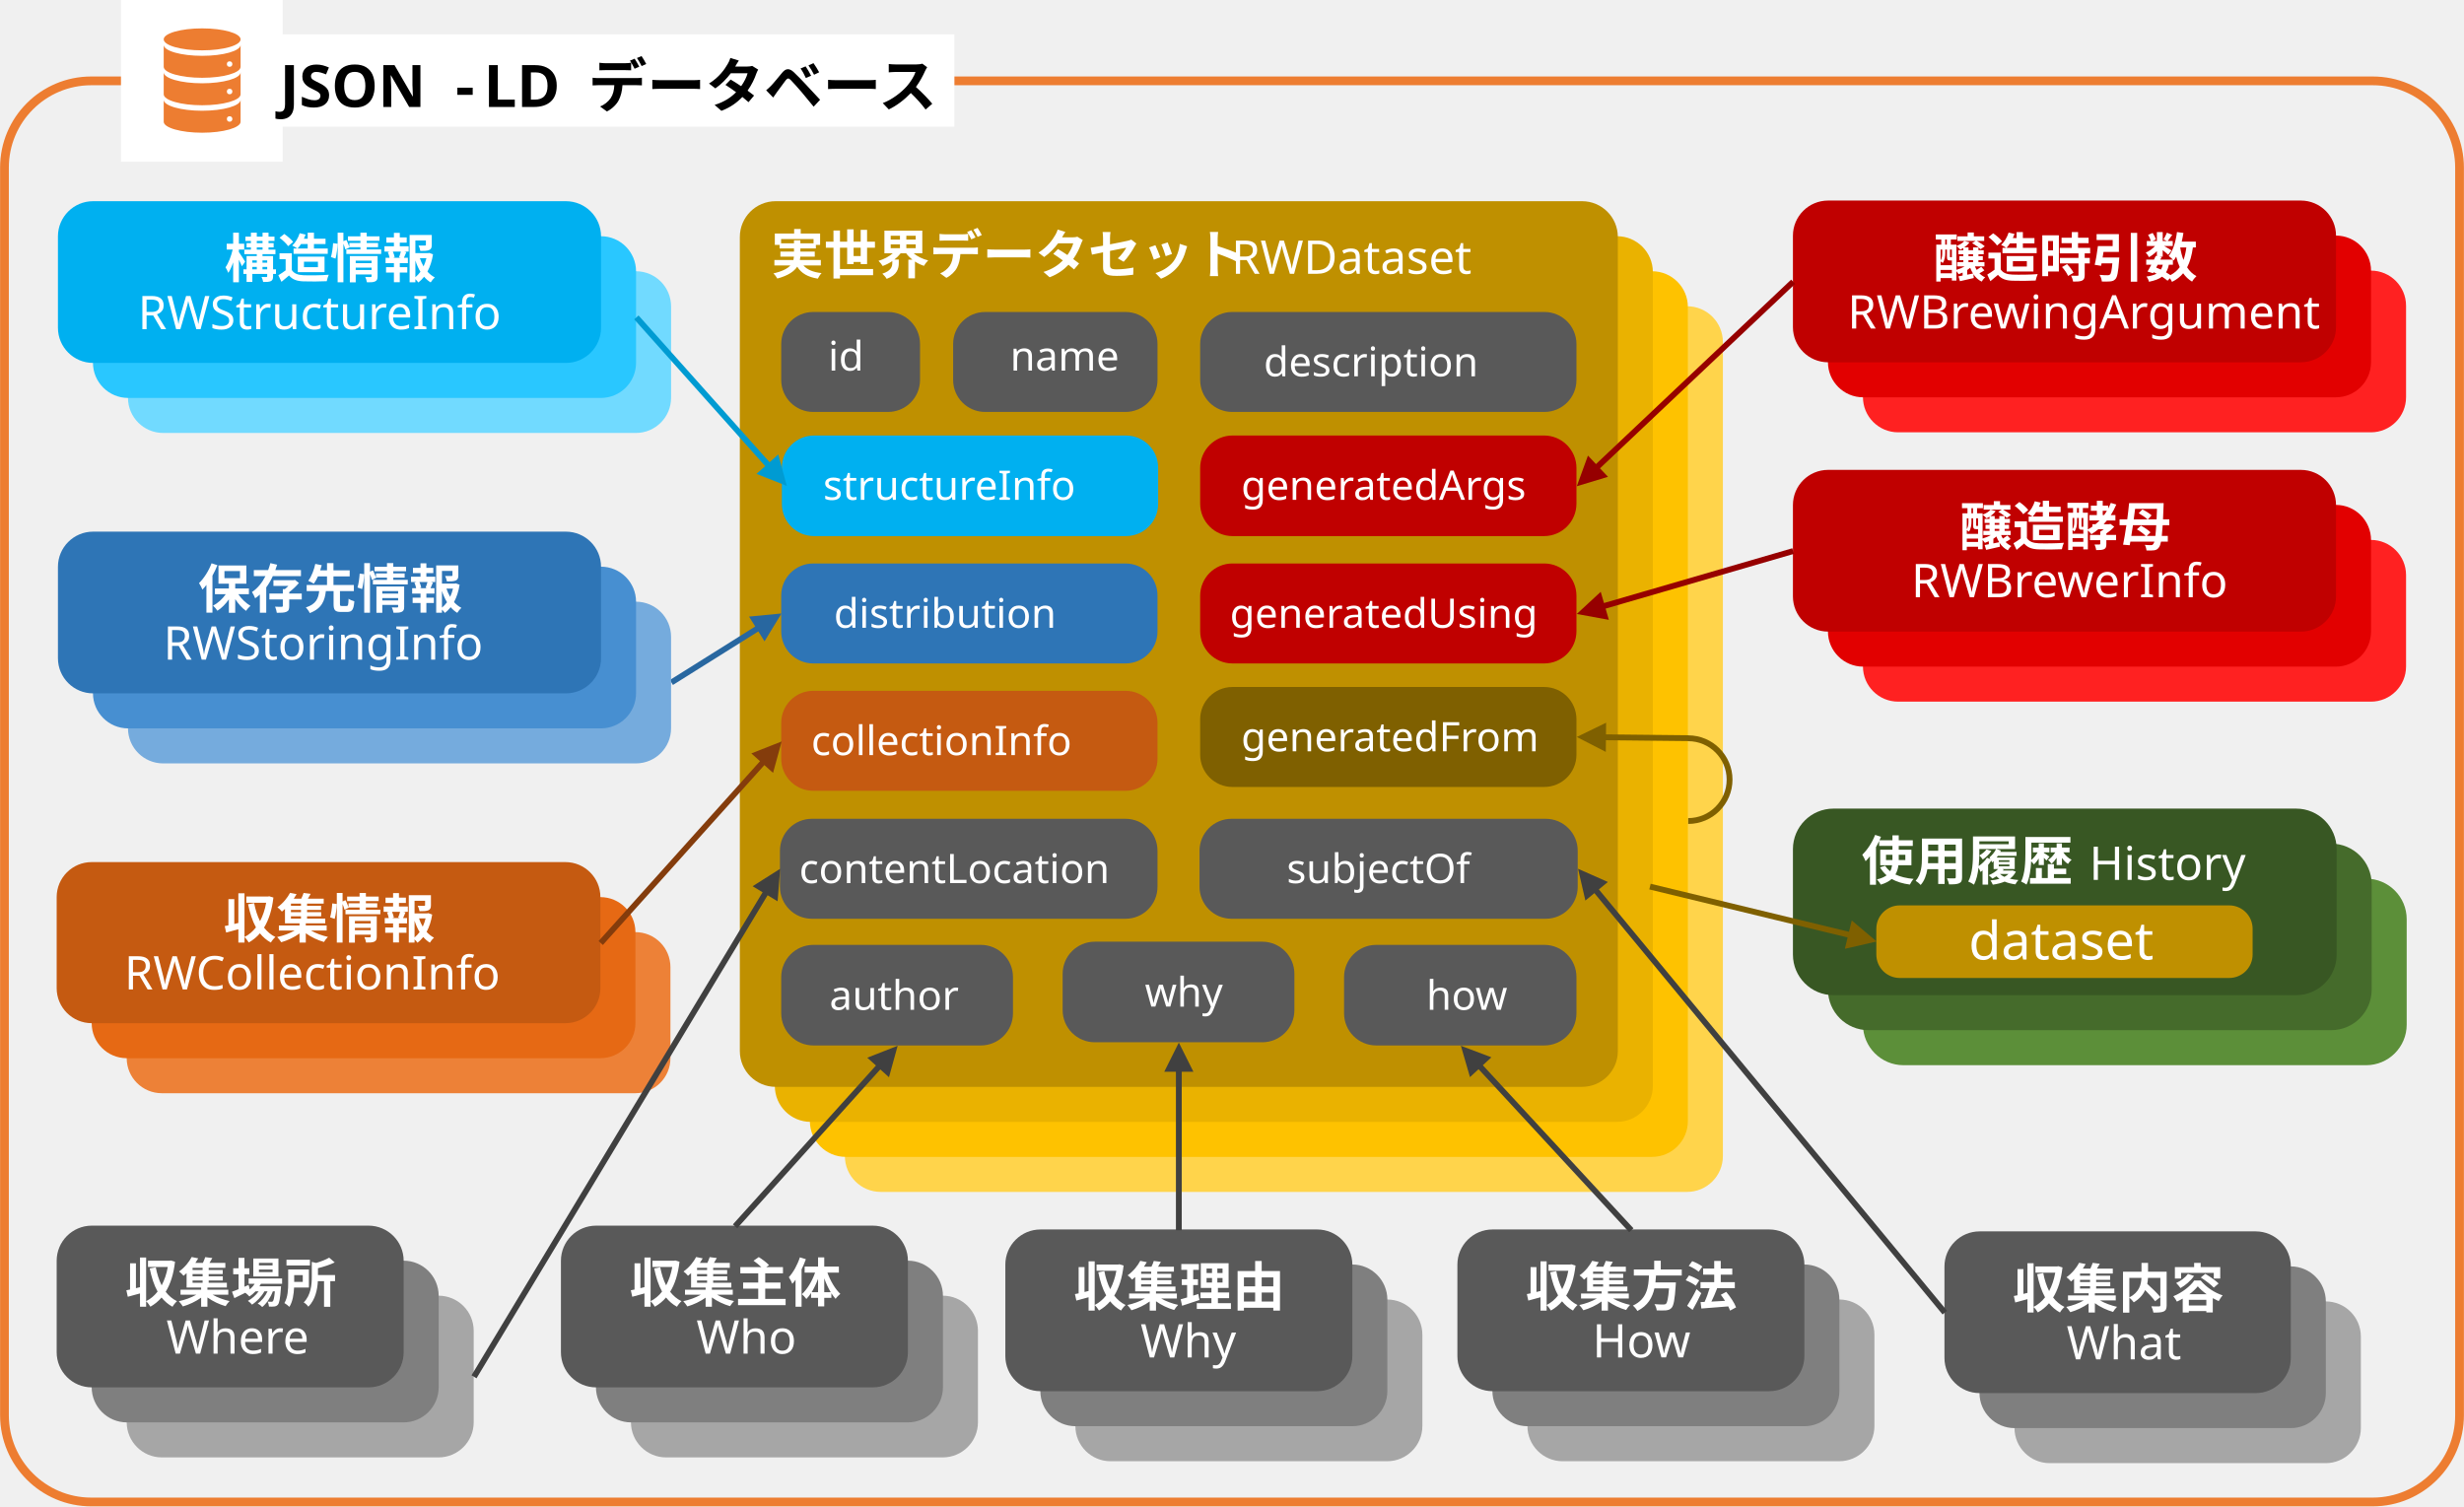
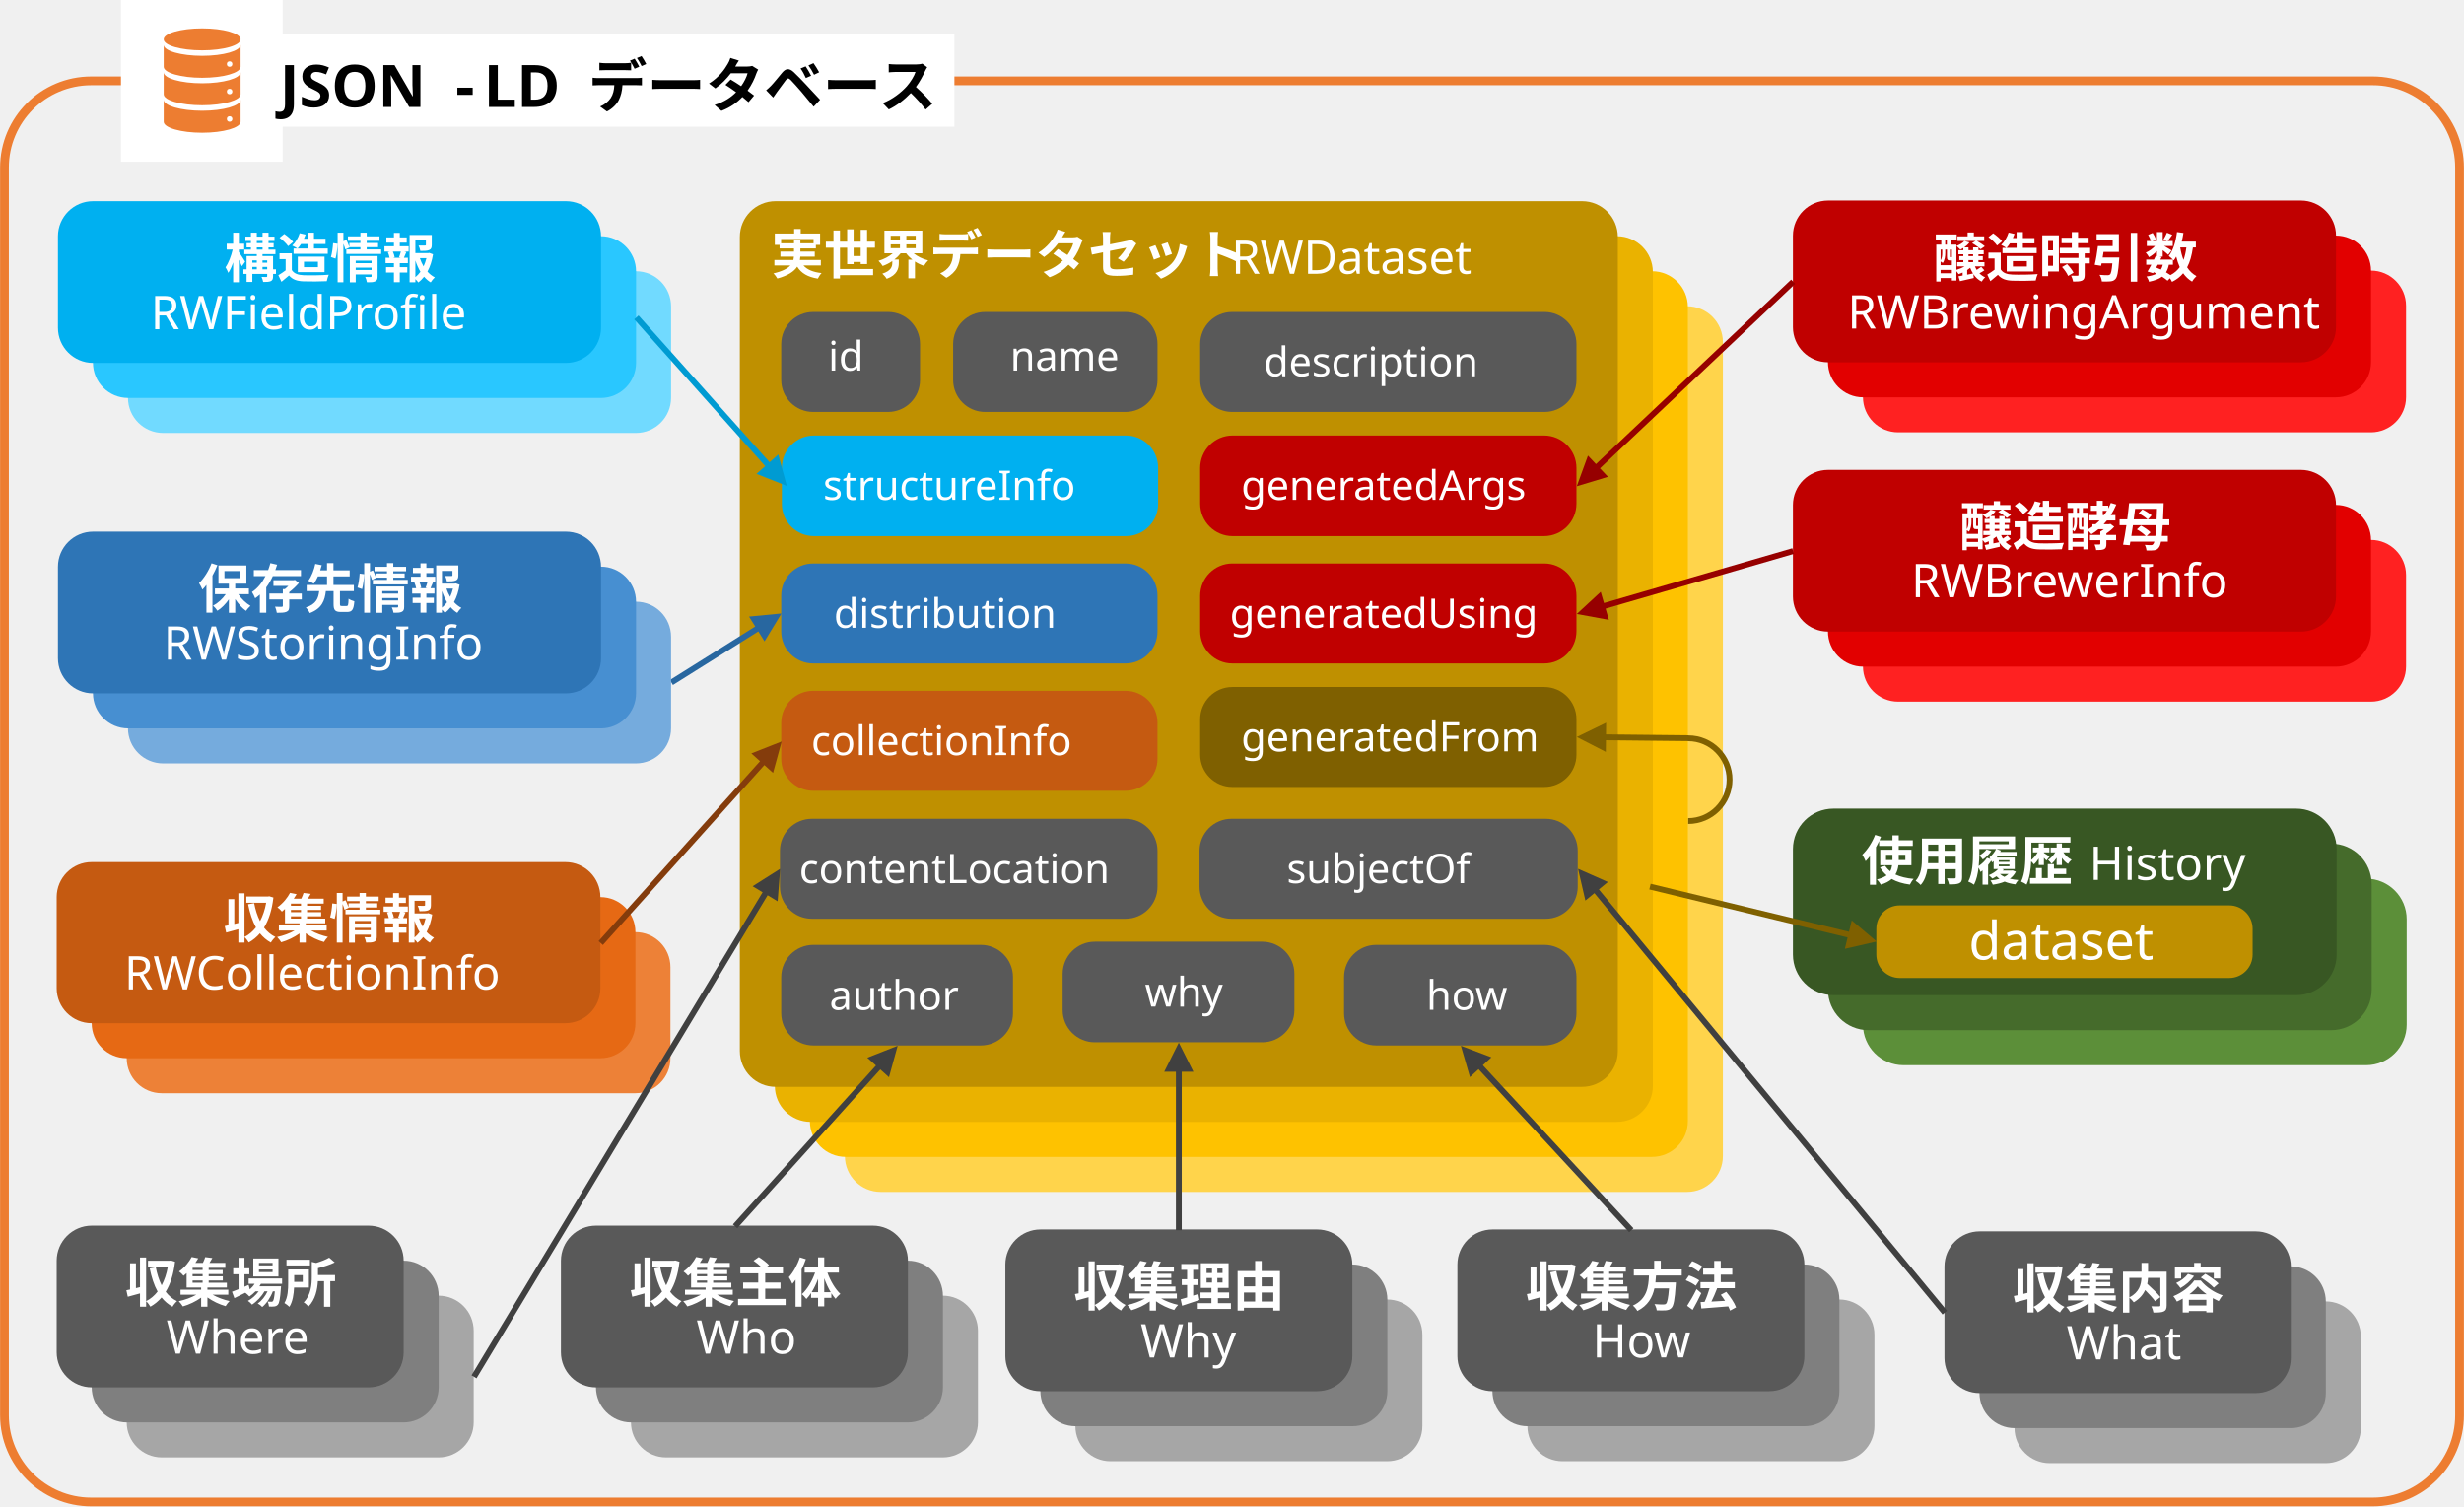
<svg xmlns="http://www.w3.org/2000/svg" width="3870" height="2366" xml:space="preserve" overflow="hidden">
  <g transform="translate(-395 -4)">
    <path d="M402 267.331C402 192.037 463.037 131 538.33 131L4121.67 131C4196.96 131 4258 192.037 4258 267.331L4258 2226.67C4258 2301.96 4196.96 2363 4121.67 2363L538.33 2363C463.037 2363 402 2301.96 402 2226.67Z" stroke="#ED7D31" stroke-width="13.75" stroke-miterlimit="8" fill="none" fill-rule="evenodd" />
    <rect x="585" y="4" width="254" height="254" fill="#FFFFFF" />
    <g>
      <g>
        <g>
          <path d="M772.875 65.813C772.875 75.34 745.844 83.063 712.5 83.063 679.156 83.063 652.125 75.34 652.125 65.813 652.125 56.286 679.156 48.563 712.5 48.563 745.844 48.563 772.875 56.286 772.875 65.813Z" fill="#ED7D31" />
          <path d="M755.625 108.938C753.038 108.938 751.313 107.213 751.313 104.625 751.313 102.038 753.038 100.313 755.625 100.313 758.213 100.313 759.938 102.038 759.938 104.625 759.938 107.213 758.213 108.938 755.625 108.938ZM712.5 91.688C679.294 91.688 652.125 83.925 652.125 74.438L652.125 108.938C652.125 118.425 679.294 126.188 712.5 126.188 745.706 126.188 772.875 118.425 772.875 108.938L772.875 74.438C772.875 83.925 745.706 91.688 712.5 91.688Z" fill="#ED7D31" />
          <path d="M755.625 152.063C753.038 152.063 751.313 150.338 751.313 147.75 751.313 145.163 753.038 143.438 755.625 143.438 758.213 143.438 759.938 145.163 759.938 147.75 759.938 150.338 758.213 152.063 755.625 152.063ZM712.5 134.813C679.294 134.813 652.125 127.05 652.125 117.563L652.125 152.063C652.125 161.55 679.294 169.313 712.5 169.313 745.706 169.313 772.875 161.55 772.875 152.063L772.875 117.563C772.875 127.05 745.706 134.813 712.5 134.813Z" fill="#ED7D31" />
          <path d="M755.625 195.188C753.038 195.188 751.313 193.463 751.313 190.875 751.313 188.288 753.038 186.563 755.625 186.563 758.213 186.563 759.938 188.288 759.938 190.875 759.938 193.463 758.213 195.188 755.625 195.188ZM712.5 177.938C679.294 177.938 652.125 170.175 652.125 160.688L652.125 195.188C652.125 204.675 679.294 212.438 712.5 212.438 745.706 212.438 772.875 204.675 772.875 195.188L772.875 160.688C772.875 170.175 745.706 177.938 712.5 177.938Z" fill="#ED7D31" />
        </g>
      </g>
    </g>
    <rect x="784" y="58" width="1110" height="145" fill="#FFFFFF" />
    <text font-family="BIZ UDPGothic,BIZ UDPGothic_MSFontService,sans-serif" font-weight="700" font-size="92" transform="matrix(1 0 0 1 834.424 172)">JSON</text>
    <text font-family="BIZ UDPGothic,BIZ UDPGothic_MSFontService,sans-serif" font-weight="700" font-size="92" transform="matrix(1 0 0 1 1110.57 172)">-</text>
    <text font-family="BIZ UDPGothic,BIZ UDPGothic_MSFontService,sans-serif" font-weight="700" font-size="92" transform="matrix(1 0 0 1 1154.68 172)">LD</text>
    <text font-family="BIZ UDPGothic,BIZ UDPGothic_MSFontService,sans-serif" font-weight="700" font-size="92" transform="matrix(1 0 0 1 1319.11 172)">データベース</text>
    <path d="M596 485.219C596 454.723 620.723 430 651.219 430L1393.78 430C1424.28 430 1449 454.723 1449 485.219L1449 628.781C1449 659.278 1424.28 684 1393.78 684L651.219 684C620.723 684 596 659.278 596 628.781Z" fill="#71DAFF" fill-rule="evenodd" />
    <path d="M541 430.219C541 399.723 565.723 375 596.219 375L1338.78 375C1369.28 375 1394 399.723 1394 430.219L1394 573.781C1394 604.278 1369.28 629 1338.78 629L596.219 629C565.723 629 541 604.278 541 573.781Z" fill="#29C7FF" fill-rule="evenodd" />
    <path d="M486 375.219C486 344.723 510.723 320 541.219 320L1283.78 320C1314.28 320 1339 344.723 1339 375.219L1339 518.781C1339 549.278 1314.28 574 1283.78 574L541.219 574C510.723 574 486 549.278 486 518.781Z" fill="#00B0F0" fill-rule="evenodd" />
    <text fill="#FFFFFF" font-family="BIZ UDPGothic,BIZ UDPGothic_MSFontService,sans-serif" font-weight="700" font-size="83" transform="matrix(1 0 0 1 747.349 440)">構造情報</text>
-     <text fill="#FFFFFF" font-family="Consolas,Consolas_MSFontService,sans-serif" font-weight="400" font-size="73" transform="matrix(1 0 0 1 611.568 521)">RWStructureInfo</text>
+     <text fill="#FFFFFF" font-family="Consolas,Consolas_MSFontService,sans-serif" font-weight="400" font-size="73" transform="matrix(1 0 0 1 631.62 521)">RWFieldProfile</text>
    <path d="M1722 541.194C1722 510.159 1747.16 485 1778.19 485L3044.81 485C3075.84 485 3101 510.159 3101 541.194L3101 1819.81C3101 1850.84 3075.84 1876 3044.81 1876L1778.19 1876C1747.16 1876 1722 1850.84 1722 1819.81Z" fill="#FFD44B" fill-rule="evenodd" />
    <text fill="#FFFFFF" font-family="BIZ UDPGothic,BIZ UDPGothic_MSFontService,sans-serif" font-weight="700" font-size="83" transform="matrix(1 0 0 1 1771.04 598)">実世界データセット</text>
    <text fill="#FFFFFF" font-family="Consolas,Consolas_MSFontService,sans-serif" font-weight="400" font-size="83" transform="matrix(1 0 0 1 2494.06 598)">RWDataset</text>
    <path d="M1667 486.194C1667 455.159 1692.16 430 1723.19 430L2989.81 430C3020.84 430 3046 455.159 3046 486.194L3046 1764.81C3046 1795.84 3020.84 1821 2989.81 1821L1723.19 1821C1692.16 1821 1667 1795.84 1667 1764.81Z" fill="#FEC200" fill-rule="evenodd" />
    <text fill="#FFFFFF" font-family="BIZ UDPGothic,BIZ UDPGothic_MSFontService,sans-serif" font-weight="700" font-size="83" transform="matrix(1 0 0 1 1716.04 543)">実世界データセット</text>
    <text fill="#FFFFFF" font-family="Consolas,Consolas_MSFontService,sans-serif" font-weight="400" font-size="83" transform="matrix(1 0 0 1 2439.06 543)">RWDataset</text>
    <path d="M1612 431.194C1612 400.159 1637.16 375 1668.19 375L2934.81 375C2965.84 375 2991 400.159 2991 431.194L2991 1709.81C2991 1740.84 2965.84 1766 2934.81 1766L1668.19 1766C1637.16 1766 1612 1740.84 1612 1709.81Z" fill="#EAB200" fill-rule="evenodd" />
    <text fill="#FFFFFF" font-family="BIZ UDPGothic,BIZ UDPGothic_MSFontService,sans-serif" font-weight="700" font-size="83" transform="matrix(1 0 0 1 1661.04 488)">実世界データセット</text>
    <text fill="#FFFFFF" font-family="Consolas,Consolas_MSFontService,sans-serif" font-weight="400" font-size="83" transform="matrix(1 0 0 1 2384.06 488)">RWDataset</text>
    <path d="M1557 376.194C1557 345.159 1582.16 320 1613.19 320L2879.81 320C2910.84 320 2936 345.159 2936 376.194L2936 1654.81C2936 1685.84 2910.84 1711 2879.81 1711L1613.19 1711C1582.16 1711 1557 1685.84 1557 1654.81Z" fill="#BF9000" fill-rule="evenodd" />
    <text fill="#FFFFFF" font-family="BIZ UDPGothic,BIZ UDPGothic_MSFontService,sans-serif" font-weight="700" font-size="83" transform="matrix(1 0 0 1 1606.04 434)">実世界データセット</text>
    <text fill="#FFFFFF" font-family="Consolas,Consolas_MSFontService,sans-serif" font-weight="400" font-size="73" transform="matrix(1 0 0 1 2329.06 434)">RWDataset</text>
    <path d="M1623 738.528C1623 710.622 1645.62 688 1673.53 688L2163.47 688C2191.38 688 2214 710.622 2214 738.528L2214 795.471C2214 823.378 2191.38 846 2163.47 846L1673.53 846C1645.62 846 1623 823.378 1623 795.471Z" fill="#00B0F0" fill-rule="evenodd" />
    <text fill="#FFFFFF" font-family="Consolas,Consolas_MSFontService,sans-serif" font-weight="400" font-size="64" transform="matrix(1 0 0 1 1687.8 789)">structureInfo</text>
    <path d="M1622 939.209C1622 911.479 1644.48 889 1672.21 889L2162.79 889C2190.52 889 2213 911.479 2213 939.209L2213 995.791C2213 1023.52 2190.52 1046 2162.79 1046L1672.21 1046C1644.48 1046 1622 1023.52 1622 995.791Z" fill="#2E75B6" fill-rule="evenodd" />
    <text fill="#FFFFFF" font-family="Consolas,Consolas_MSFontService,sans-serif" font-weight="400" font-size="64" transform="matrix(1 0 0 1 1704.64 990)">distribution</text>
    <path d="M1622 1139.21C1622 1111.48 1644.48 1089 1672.21 1089L2162.79 1089C2190.52 1089 2213 1111.48 2213 1139.21L2213 1195.79C2213 1223.52 2190.52 1246 2162.79 1246L1672.21 1246C1644.48 1246 1622 1223.52 1622 1195.79Z" fill="#C55A11" fill-rule="evenodd" />
    <text fill="#FFFFFF" font-family="Consolas,Consolas_MSFontService,sans-serif" font-weight="400" font-size="64" transform="matrix(1 0 0 1 1669.12 1190)">collectionInfo</text>
    <path d="M2279 1340.21C2279 1312.48 2301.48 1290 2329.21 1290L2822.79 1290C2850.52 1290 2873 1312.48 2873 1340.21L2873 1396.79C2873 1424.52 2850.52 1447 2822.79 1447L2329.21 1447C2301.48 1447 2279 1424.52 2279 1396.79Z" fill="#595959" fill-rule="evenodd" />
    <text fill="#FFFFFF" font-family="Consolas,Consolas_MSFontService,sans-serif" font-weight="400" font-size="64" transform="matrix(1 0 0 1 2415.92 1391)">subjectOf</text>
    <path d="M1622 1538.53C1622 1510.62 1644.62 1488 1672.53 1488L1935.47 1488C1963.38 1488 1986 1510.62 1986 1538.53L1986 1595.47C1986 1623.38 1963.38 1646 1935.47 1646L1672.53 1646C1644.62 1646 1622 1623.38 1622 1595.47Z" fill="#595959" fill-rule="evenodd" />
    <text fill="#FFFFFF" font-family="Consolas,Consolas_MSFontService,sans-serif" font-weight="400" font-size="64" transform="matrix(1 0 0 1 1697.71 1590)">author</text>
    <path d="M2064 1533.53C2064 1505.62 2086.62 1483 2114.53 1483L2377.47 1483C2405.38 1483 2428 1505.62 2428 1533.53L2428 1590.47C2428 1618.38 2405.38 1641 2377.47 1641L2114.53 1641C2086.62 1641 2064 1618.38 2064 1590.47Z" fill="#595959" fill-rule="evenodd" />
    <text fill="#FFFFFF" font-family="Consolas,Consolas_MSFontService,sans-serif" font-weight="400" font-size="64" transform="matrix(1 0 0 1 2193.12 1585)">why</text>
    <path d="M2506 1538.53C2506 1510.62 2528.62 1488 2556.53 1488L2820.47 1488C2848.38 1488 2871 1510.62 2871 1538.53L2871 1595.47C2871 1623.38 2848.38 1646 2820.47 1646L2556.53 1646C2528.62 1646 2506 1623.38 2506 1595.47Z" fill="#595959" fill-rule="evenodd" />
    <text fill="#FFFFFF" font-family="Consolas,Consolas_MSFontService,sans-serif" font-weight="400" font-size="64" transform="matrix(1 0 0 1 2635.25 1590)">how</text>
    <path d="M2280 1133.65C2280 1105.68 2302.68 1083 2330.65 1083L2820.35 1083C2848.32 1083 2871 1105.68 2871 1133.65L2871 1189.35C2871 1217.32 2848.32 1240 2820.35 1240L2330.65 1240C2302.68 1240 2280 1217.32 2280 1189.35Z" fill="#7F6000" fill-rule="evenodd" />
    <text fill="#FFFFFF" font-family="Consolas,Consolas_MSFontService,sans-serif" font-weight="400" font-size="64" transform="matrix(1 0 0 1 2344.4 1184)">generatedFrom</text>
    <path d="M2280 738.97C2280 710.82 2302.82 688 2330.97 688L2820.03 688C2848.18 688 2871 710.82 2871 738.97L2871 795.029C2871 823.18 2848.18 846 2820.03 846L2330.97 846C2302.82 846 2280 823.18 2280 795.029Z" fill="#C00000" fill-rule="evenodd" />
    <text fill="#FFFFFF" font-family="Consolas,Consolas_MSFontService,sans-serif" font-weight="400" font-size="64" transform="matrix(1 0 0 1 2344.4 789)">generatedArgs</text>
    <path d="M2280 939.648C2280 911.676 2302.68 889 2330.65 889L2820.35 889C2848.32 889 2871 911.676 2871 939.648L2871 995.352C2871 1023.32 2848.32 1046 2820.35 1046L2330.65 1046C2302.68 1046 2280 1023.32 2280 995.352Z" fill="#C00000" fill-rule="evenodd" />
    <text fill="#FFFFFF" font-family="Consolas,Consolas_MSFontService,sans-serif" font-weight="400" font-size="64" transform="matrix(1 0 0 1 2326.64 990)">generatedUsing</text>
    <path d="M1622 544.209C1622 516.479 1644.48 494 1672.21 494L1789.79 494C1817.52 494 1840 516.479 1840 544.209L1840 600.791C1840 628.521 1817.52 651 1789.79 651L1672.21 651C1644.48 651 1622 628.521 1622 600.791Z" fill="#595959" fill-rule="evenodd" />
    <text fill="#FFFFFF" font-family="Consolas,Consolas_MSFontService,sans-serif" font-weight="400" font-size="64" transform="matrix(1 0 0 1 1695.75 586)">id</text>
    <path d="M1892 544.209C1892 516.479 1914.48 494 1942.21 494L2162.79 494C2190.52 494 2213 516.479 2213 544.209L2213 600.792C2213 628.521 2190.52 651 2162.79 651L1942.21 651C1914.48 651 1892 628.521 1892 600.792Z" fill="#595959" fill-rule="evenodd" />
    <text fill="#FFFFFF" font-family="Consolas,Consolas_MSFontService,sans-serif" font-weight="400" font-size="64" transform="matrix(1 0 0 1 1981.47 586)">name</text>
    <path d="M2280 544.209C2280 516.479 2302.48 494 2330.21 494L2820.79 494C2848.52 494 2871 516.479 2871 544.209L2871 600.791C2871 628.521 2848.52 651 2820.79 651L2330.21 651C2302.48 651 2280 628.521 2280 600.791Z" fill="#595959" fill-rule="evenodd" />
    <text fill="#FFFFFF" font-family="Consolas,Consolas_MSFontService,sans-serif" font-weight="400" font-size="64" transform="matrix(1 0 0 1 2379.8 595)">description</text>
    <path d="M1397.92 499.448 1606.76 733.387 1599.92 739.492 1391.08 505.552ZM1617.38 717.759 1630.81 767.212 1583.19 748.282Z" fill="#009BD2" />
    <path d="M2.434-3.884 140.425 82.606 135.557 90.373-2.434 3.884ZM146.278 64.638 172.943 108.397 121.937 103.473Z" fill="#2867A0" transform="matrix(1 0 0 -1 1449.5 1075.9)" />
    <path d="M596 1004.22C596 973.723 620.723 949 651.219 949L1393.78 949C1424.28 949 1449 973.723 1449 1004.22L1449 1147.78C1449 1178.28 1424.28 1203 1393.78 1203L651.219 1203C620.723 1203 596 1178.28 596 1147.78Z" fill="#75ABDD" fill-rule="evenodd" />
    <path d="M541 949.219C541 918.723 565.723 894 596.219 894L1338.78 894C1369.28 894 1394 918.723 1394 949.219L1394 1092.78C1394 1123.28 1369.28 1148 1338.78 1148L596.219 1148C565.723 1148 541 1123.28 541 1092.78Z" fill="#478FD1" fill-rule="evenodd" />
    <path d="M486 894.219C486 863.723 510.723 839 541.219 839L1283.78 839C1314.28 839 1339 863.723 1339 894.219L1339 1037.78C1339 1068.28 1314.28 1093 1283.78 1093L541.219 1093C510.723 1093 486 1068.28 486 1037.78Z" fill="#2E75B6" fill-rule="evenodd" />
    <text fill="#FFFFFF" font-family="BIZ UDPGothic,BIZ UDPGothic_MSFontService,sans-serif" font-weight="700" font-size="83" transform="matrix(1 0 0 1 706.099 959)">保存先情報</text>
    <text fill="#FFFFFF" font-family="Consolas,Consolas_MSFontService,sans-serif" font-weight="400" font-size="73" transform="matrix(1 0 0 1 651.672 1040)">RWStoringInfo</text>
    <path d="M1620 1340.21C1620 1312.48 1642.48 1290 1670.21 1290L2162.79 1290C2190.52 1290 2213 1312.48 2213 1340.21L2213 1396.79C2213 1424.52 2190.52 1447 2162.79 1447L1670.21 1447C1642.48 1447 1620 1424.52 1620 1396.79Z" fill="#595959" fill-rule="evenodd" />
    <text fill="#FFFFFF" font-family="Consolas,Consolas_MSFontService,sans-serif" font-weight="400" font-size="64" transform="matrix(1 0 0 1 1650.21 1391)">contentLocation</text>
    <path d="M594 1523C594 1492.63 618.625 1468 649.002 1468L1393 1468C1423.37 1468 1448 1492.63 1448 1523L1448 1666C1448 1696.37 1423.37 1721 1393 1721L649.002 1721C618.625 1721 594 1696.37 594 1666Z" fill="#ED8137" fill-rule="evenodd" />
    <path d="M539 1468C539 1437.63 563.625 1413 594.002 1413L1338 1413C1368.37 1413 1393 1437.63 1393 1468L1393 1611C1393 1641.37 1368.37 1666 1338 1666L594.002 1666C563.625 1666 539 1641.37 539 1611Z" fill="#E66914" fill-rule="evenodd" />
    <path d="M484 1413C484 1382.63 508.625 1358 539.002 1358L1283 1358C1313.37 1358 1338 1382.63 1338 1413L1338 1556C1338 1586.37 1313.37 1611 1283 1611L539.002 1611C508.625 1611 484 1586.37 484 1556Z" fill="#C55A11" fill-rule="evenodd" />
    <text fill="#FFFFFF" font-family="BIZ UDPGothic,BIZ UDPGothic_MSFontService,sans-serif" font-weight="700" font-size="83" transform="matrix(1 0 0 1 746.052 1477)">収集情報</text>
    <text fill="#FFFFFF" font-family="Consolas,Consolas_MSFontService,sans-serif" font-weight="400" font-size="73" transform="matrix(1 0 0 1 590.219 1558)">RWCollectionInfo</text>
    <path d="M3.411-3.062 260.095 282.866 253.274 288.99-3.411 3.062ZM270.675 267.208 284.24 316.623 236.569 297.826Z" fill="#843C0C" transform="matrix(1 0 0 -1 1338.5 1485.12)" />
    <path d="M3046.5 1163.5C3082.4 1163.5 3111.5 1192.6 3111.5 1228.5L3111.5 1228.5C3111.5 1264.4 3082.4 1293.5 3046.5 1293.5" stroke="#7F6000" stroke-width="9.167" stroke-miterlimit="8" fill="none" fill-rule="evenodd" />
    <path d="M3046.73 1167.96 2912.7 1166.52 2912.8 1157.36 3046.83 1158.79ZM2917.09 1184.91 2871.5 1161.5 2917.58 1139.07Z" fill="#7F6000" />
    <path d="M594 2094.22C594 2063.72 618.723 2039 649.219 2039L1083.78 2039C1114.28 2039 1139 2063.72 1139 2094.22L1139 2237.78C1139 2268.28 1114.28 2293 1083.78 2293L649.219 2293C618.723 2293 594 2268.28 594 2237.78Z" fill="#A6A6A6" fill-rule="evenodd" />
    <path d="M539 2039.22C539 2008.72 563.723 1984 594.219 1984L1028.78 1984C1059.28 1984 1084 2008.72 1084 2039.22L1084 2182.78C1084 2213.28 1059.28 2238 1028.78 2238L594.219 2238C563.723 2238 539 2213.28 539 2182.78Z" fill="#7F7F7F" fill-rule="evenodd" />
    <path d="M484 1984.22C484 1953.72 508.723 1929 539.219 1929L973.781 1929C1004.28 1929 1029 1953.72 1029 1984.22L1029 2127.78C1029 2158.28 1004.28 2183 973.781 2183L539.219 2183C508.723 2183 484 2158.28 484 2127.78Z" fill="#595959" fill-rule="evenodd" />
    <text fill="#FFFFFF" font-family="BIZ UDPGothic,BIZ UDPGothic_MSFontService,sans-serif" font-weight="700" font-size="83" transform="matrix(1 0 0 1 591.552 2049)">収集場所</text>
    <text fill="#FFFFFF" font-family="Consolas,Consolas_MSFontService,sans-serif" font-weight="400" font-size="73" transform="matrix(1 0 0 1 656.291 2130)">Where</text>
    <path d="M3.926-2.366 463.49 760.195 455.639 764.926-3.926 2.366ZM476.827 746.807 480.857 797.892 437.571 770.465Z" fill="#404040" transform="matrix(1 0 0 -1 1139.5 2166.39)" />
    <path d="M1386 2094.22C1386 2063.72 1410.72 2039 1441.22 2039L1875.78 2039C1906.28 2039 1931 2063.72 1931 2094.22L1931 2237.78C1931 2268.28 1906.28 2293 1875.78 2293L1441.22 2293C1410.72 2293 1386 2268.28 1386 2237.78Z" fill="#A6A6A6" fill-rule="evenodd" />
    <path d="M1331 2039.22C1331 2008.72 1355.72 1984 1386.22 1984L1820.78 1984C1851.28 1984 1876 2008.72 1876 2039.22L1876 2182.78C1876 2213.28 1851.28 2238 1820.78 2238L1386.22 2238C1355.72 2238 1331 2213.28 1331 2182.78Z" fill="#7F7F7F" fill-rule="evenodd" />
    <path d="M1276 1984.22C1276 1953.72 1300.72 1929 1331.22 1929L1765.78 1929C1796.28 1929 1821 1953.72 1821 1984.22L1821 2127.78C1821 2158.28 1796.28 2183 1765.78 2183L1331.22 2183C1300.72 2183 1276 2158.28 1276 2127.78Z" fill="#595959" fill-rule="evenodd" />
    <text fill="#FFFFFF" font-family="BIZ UDPGothic,BIZ UDPGothic_MSFontService,sans-serif" font-weight="700" font-size="83" transform="matrix(1 0 0 1 1383.88 2049)">収集主体</text>
    <text fill="#FFFFFF" font-family="Consolas,Consolas_MSFontService,sans-serif" font-weight="400" font-size="73" transform="matrix(1 0 0 1 1488.73 2130)">Who</text>
    <path d="M2084 2100.22C2084 2069.72 2108.72 2045 2139.22 2045L2573.78 2045C2604.28 2045 2629 2069.72 2629 2100.22L2629 2243.78C2629 2274.28 2604.28 2299 2573.78 2299L2139.22 2299C2108.72 2299 2084 2274.28 2084 2243.78Z" fill="#A6A6A6" fill-rule="evenodd" />
    <path d="M2029 2045.22C2029 2014.72 2053.72 1990 2084.22 1990L2518.78 1990C2549.28 1990 2574 2014.72 2574 2045.22L2574 2188.78C2574 2219.28 2549.28 2244 2518.78 2244L2084.22 2244C2053.72 2244 2029 2219.28 2029 2188.78Z" fill="#7F7F7F" fill-rule="evenodd" />
    <path d="M1974 1990.22C1974 1959.72 1998.72 1935 2029.22 1935L2463.78 1935C2494.28 1935 2519 1959.72 2519 1990.22L2519 2133.78C2519 2164.28 2494.28 2189 2463.78 2189L2029.22 2189C1998.72 2189 1974 2164.28 1974 2133.78Z" fill="#595959" fill-rule="evenodd" />
    <text fill="#FFFFFF" font-family="BIZ UDPGothic,BIZ UDPGothic_MSFontService,sans-serif" font-weight="700" font-size="83" transform="matrix(1 0 0 1 2081.4 2055)">収集理由</text>
    <text fill="#FFFFFF" font-family="Consolas,Consolas_MSFontService,sans-serif" font-weight="400" font-size="73" transform="matrix(1 0 0 1 2186.24 2136)">Why</text>
    <path d="M2794 2100.22C2794 2069.72 2818.72 2045 2849.22 2045L3283.78 2045C3314.28 2045 3339 2069.72 3339 2100.22L3339 2243.78C3339 2274.28 3314.28 2299 3283.78 2299L2849.22 2299C2818.72 2299 2794 2274.28 2794 2243.78Z" fill="#A6A6A6" fill-rule="evenodd" />
    <path d="M2739 2045.22C2739 2014.72 2763.72 1990 2794.22 1990L3228.78 1990C3259.28 1990 3284 2014.72 3284 2045.22L3284 2188.78C3284 2219.28 3259.28 2244 3228.78 2244L2794.22 2244C2763.72 2244 2739 2219.28 2739 2188.78Z" fill="#7F7F7F" fill-rule="evenodd" />
    <path d="M2684 1990.22C2684 1959.72 2708.72 1935 2739.22 1935L3173.78 1935C3204.28 1935 3229 1959.72 3229 1990.22L3229 2133.78C3229 2164.28 3204.28 2189 3173.78 2189L2739.22 2189C2708.72 2189 2684 2164.28 2684 2133.78Z" fill="#595959" fill-rule="evenodd" />
    <text fill="#FFFFFF" font-family="BIZ UDPGothic,BIZ UDPGothic_MSFontService,sans-serif" font-weight="700" font-size="83" transform="matrix(1 0 0 1 2791.21 2055)">収集方法</text>
    <text fill="#FFFFFF" font-family="Consolas,Consolas_MSFontService,sans-serif" font-weight="400" font-size="73" transform="matrix(1 0 0 1 2896.06 2136)">How</text>
    <path d="M3559 2103.22C3559 2072.72 3583.72 2048 3614.22 2048L4047.78 2048C4078.28 2048 4103 2072.72 4103 2103.22L4103 2246.78C4103 2277.28 4078.28 2302 4047.78 2302L3614.22 2302C3583.72 2302 3559 2277.28 3559 2246.78Z" fill="#A6A6A6" fill-rule="evenodd" />
    <path d="M3504 2048.22C3504 2017.72 3528.72 1993 3559.22 1993L3992.78 1993C4023.28 1993 4048 2017.72 4048 2048.22L4048 2191.78C4048 2222.28 4023.28 2247 3992.78 2247L3559.22 2247C3528.72 2247 3504 2222.28 3504 2191.78Z" fill="#7F7F7F" fill-rule="evenodd" />
    <path d="M3449 1993.22C3449 1962.72 3473.72 1938 3504.22 1938L3937.78 1938C3968.28 1938 3993 1962.72 3993 1993.22L3993 2136.78C3993 2167.28 3968.28 2192 3937.78 2192L3504.22 2192C3473.72 2192 3449 2167.28 3449 2136.78Z" fill="#595959" fill-rule="evenodd" />
    <text fill="#FFFFFF" font-family="BIZ UDPGothic,BIZ UDPGothic_MSFontService,sans-serif" font-weight="700" font-size="83" transform="matrix(1 0 0 1 3556.03 2058)">収集内容</text>
    <text fill="#FFFFFF" font-family="Consolas,Consolas_MSFontService,sans-serif" font-weight="400" font-size="73" transform="matrix(1 0 0 1 3640.82 2139)">What</text>
    <path d="M3.406-3.067 231.188 249.849 224.376 255.983-3.406 3.067ZM241.743 234.174 255.387 283.567 207.686 264.846Z" fill="#404040" transform="matrix(1 0 0 -1 1549.5 1930.07)" />
    <path d="M4.583-5.61213e-06 4.584 253.485-4.583 253.485-4.583 5.61213e-06ZM22.917 248.902 0 294.735-22.916 248.902Z" fill="#404040" transform="matrix(1 0 0 -1 2246.5 1936.23)" />
    <path d="M2953.82 1939.38 2714.12 1679.91 2720.86 1673.69 2960.55 1933.16ZM2703.77 1695.72 2689.5 1646.5 2737.43 1664.62Z" fill="#404040" />
    <path d="M3446.01 2068.51 2896.24 1403.22 2903.31 1397.38 3453.08 2062.67ZM2885.03 1418.43 2873.5 1368.5 2920.36 1389.23Z" fill="#404040" />
    <path d="M3321 484.219C3321 453.723 3345.72 429 3376.22 429L4118.78 429C4149.28 429 4174 453.723 4174 484.219L4174 627.781C4174 658.277 4149.28 683 4118.78 683L3376.22 683C3345.72 683 3321 658.277 3321 627.781Z" fill="#FF2121" fill-rule="evenodd" />
    <path d="M3266 429.219C3266 398.723 3290.72 374 3321.22 374L4063.78 374C4094.28 374 4119 398.723 4119 429.219L4119 572.781C4119 603.277 4094.28 628 4063.78 628L3321.22 628C3290.72 628 3266 603.277 3266 572.781Z" fill="#E20000" fill-rule="evenodd" />
    <path d="M3211 374.219C3211 343.723 3235.72 319 3266.22 319L4008.78 319C4039.28 319 4064 343.723 4064 374.219L4064 517.781C4064 548.277 4039.28 573 4008.78 573L3266.22 573C3235.72 573 3211 548.277 3211 517.781Z" fill="#C00000" fill-rule="evenodd" />
    <text fill="#FFFFFF" font-family="BIZ UDPGothic,BIZ UDPGothic_MSFontService,sans-serif" font-weight="700" font-size="83" transform="matrix(1 0 0 1 3431.4 439)">醸造時引数</text>
    <text fill="#FFFFFF" font-family="Consolas,Consolas_MSFontService,sans-serif" font-weight="400" font-size="73" transform="matrix(1 0 0 1 3296.76 520)">RWBrewingArgument</text>
    <path d="M3.148-3.331 313.052 289.54 306.756 296.202-3.148 3.331ZM322.313 273.067 339.884 321.204 290.833 306.379Z" fill="#960000" transform="matrix(-1 0 0 1 3211.38 446.5)" />
    <path d="M3321 907.22C3321 876.723 3345.72 852 3376.22 852L4118.78 852C4149.28 852 4174 876.723 4174 907.22L4174 1050.78C4174 1081.28 4149.28 1106 4118.78 1106L3376.22 1106C3345.72 1106 3321 1081.28 3321 1050.78Z" fill="#FF2121" fill-rule="evenodd" />
    <path d="M3266 852.22C3266 821.723 3290.72 797 3321.22 797L4063.78 797C4094.28 797 4119 821.723 4119 852.22L4119 995.781C4119 1026.28 4094.28 1051 4063.78 1051L3321.22 1051C3290.72 1051 3266 1026.28 3266 995.781Z" fill="#E20000" fill-rule="evenodd" />
    <path d="M3211 797.22C3211 766.723 3235.72 742 3266.22 742L4008.78 742C4039.28 742 4064 766.723 4064 797.22L4064 940.781C4064 971.278 4039.28 996.001 4008.78 996.001L3266.22 996.001C3235.72 996.001 3211 971.278 3211 940.781Z" fill="#C00000" fill-rule="evenodd" />
    <text fill="#FFFFFF" font-family="BIZ UDPGothic,BIZ UDPGothic_MSFontService,sans-serif" font-weight="700" font-size="83" transform="matrix(1 0 0 1 3472.55 861)">醸造酵母</text>
    <text fill="#FFFFFF" font-family="Consolas,Consolas_MSFontService,sans-serif" font-weight="400" font-size="73" transform="matrix(1 0 0 1 3396.93 942)">RWBrewerInfo</text>
    <path d="M1.28-4.401 301.458 82.884 298.899 91.686-1.28 4.401ZM302.176 64 339.788 98.803 289.379 108.011Z" fill="#960000" transform="matrix(-1 0 0 1 3211.29 869.5)" />
    <path d="M3321 1447.7C3321 1412.52 3349.52 1384 3384.7 1384L4111.3 1384C4146.48 1384 4175 1412.52 4175 1447.7L4175 1613.3C4175 1648.48 4146.48 1677 4111.3 1677L3384.7 1677C3349.52 1677 3321 1648.48 3321 1613.3Z" fill="#5C8F39" fill-rule="evenodd" />
    <path d="M3266 1392.7C3266 1357.52 3294.52 1329 3329.7 1329L4056.3 1329C4091.48 1329 4120 1357.52 4120 1392.7L4120 1558.3C4120 1593.48 4091.48 1622 4056.3 1622L3329.7 1622C3294.52 1622 3266 1593.48 3266 1558.3Z" fill="#456B2B" fill-rule="evenodd" />
    <path d="M3211 1337.7C3211 1302.52 3239.52 1274 3274.7 1274L4001.3 1274C4036.48 1274 4065 1302.52 4065 1337.7L4065 1503.3C4065 1538.48 4036.48 1567 4001.3 1567L3274.7 1567C3239.52 1567 3211 1538.48 3211 1503.3Z" fill="#385723" fill-rule="evenodd" />
    <text fill="#FFFFFF" font-family="BIZ UDPGothic,BIZ UDPGothic_MSFontService,sans-serif" font-weight="700" font-size="83" transform="matrix(1 0 0 1 3318.84 1386)">使用履歴</text>
    <text fill="#FFFFFF" font-family="Consolas,Consolas_MSFontService,sans-serif" font-weight="400" font-size="73" transform="matrix(1 0 0 1 3676.34 1386)">History</text>
    <path d="M2987.58 1392.05 3303.5 1468.54 3301.34 1477.45 2985.42 1400.95ZM3303.36 1449.65 3342.51 1482.71 3292.57 1494.19Z" fill="#7F6000" />
    <path d="M3342 1462.78C3342 1442.47 3358.47 1426 3378.78 1426L3896.22 1426C3916.53 1426 3933 1442.47 3933 1462.78L3933 1503.22C3933 1523.53 3916.53 1540 3896.22 1540L3378.78 1540C3358.47 1540 3342 1523.53 3342 1503.22Z" fill="#BF9000" fill-rule="evenodd" />
    <text fill="#FFFFFF" font-family="Consolas,Consolas_MSFontService,sans-serif" font-weight="400" font-size="83" transform="matrix(1 0 0 1 3486.99 1511)">dataset</text>
  </g>
</svg>
